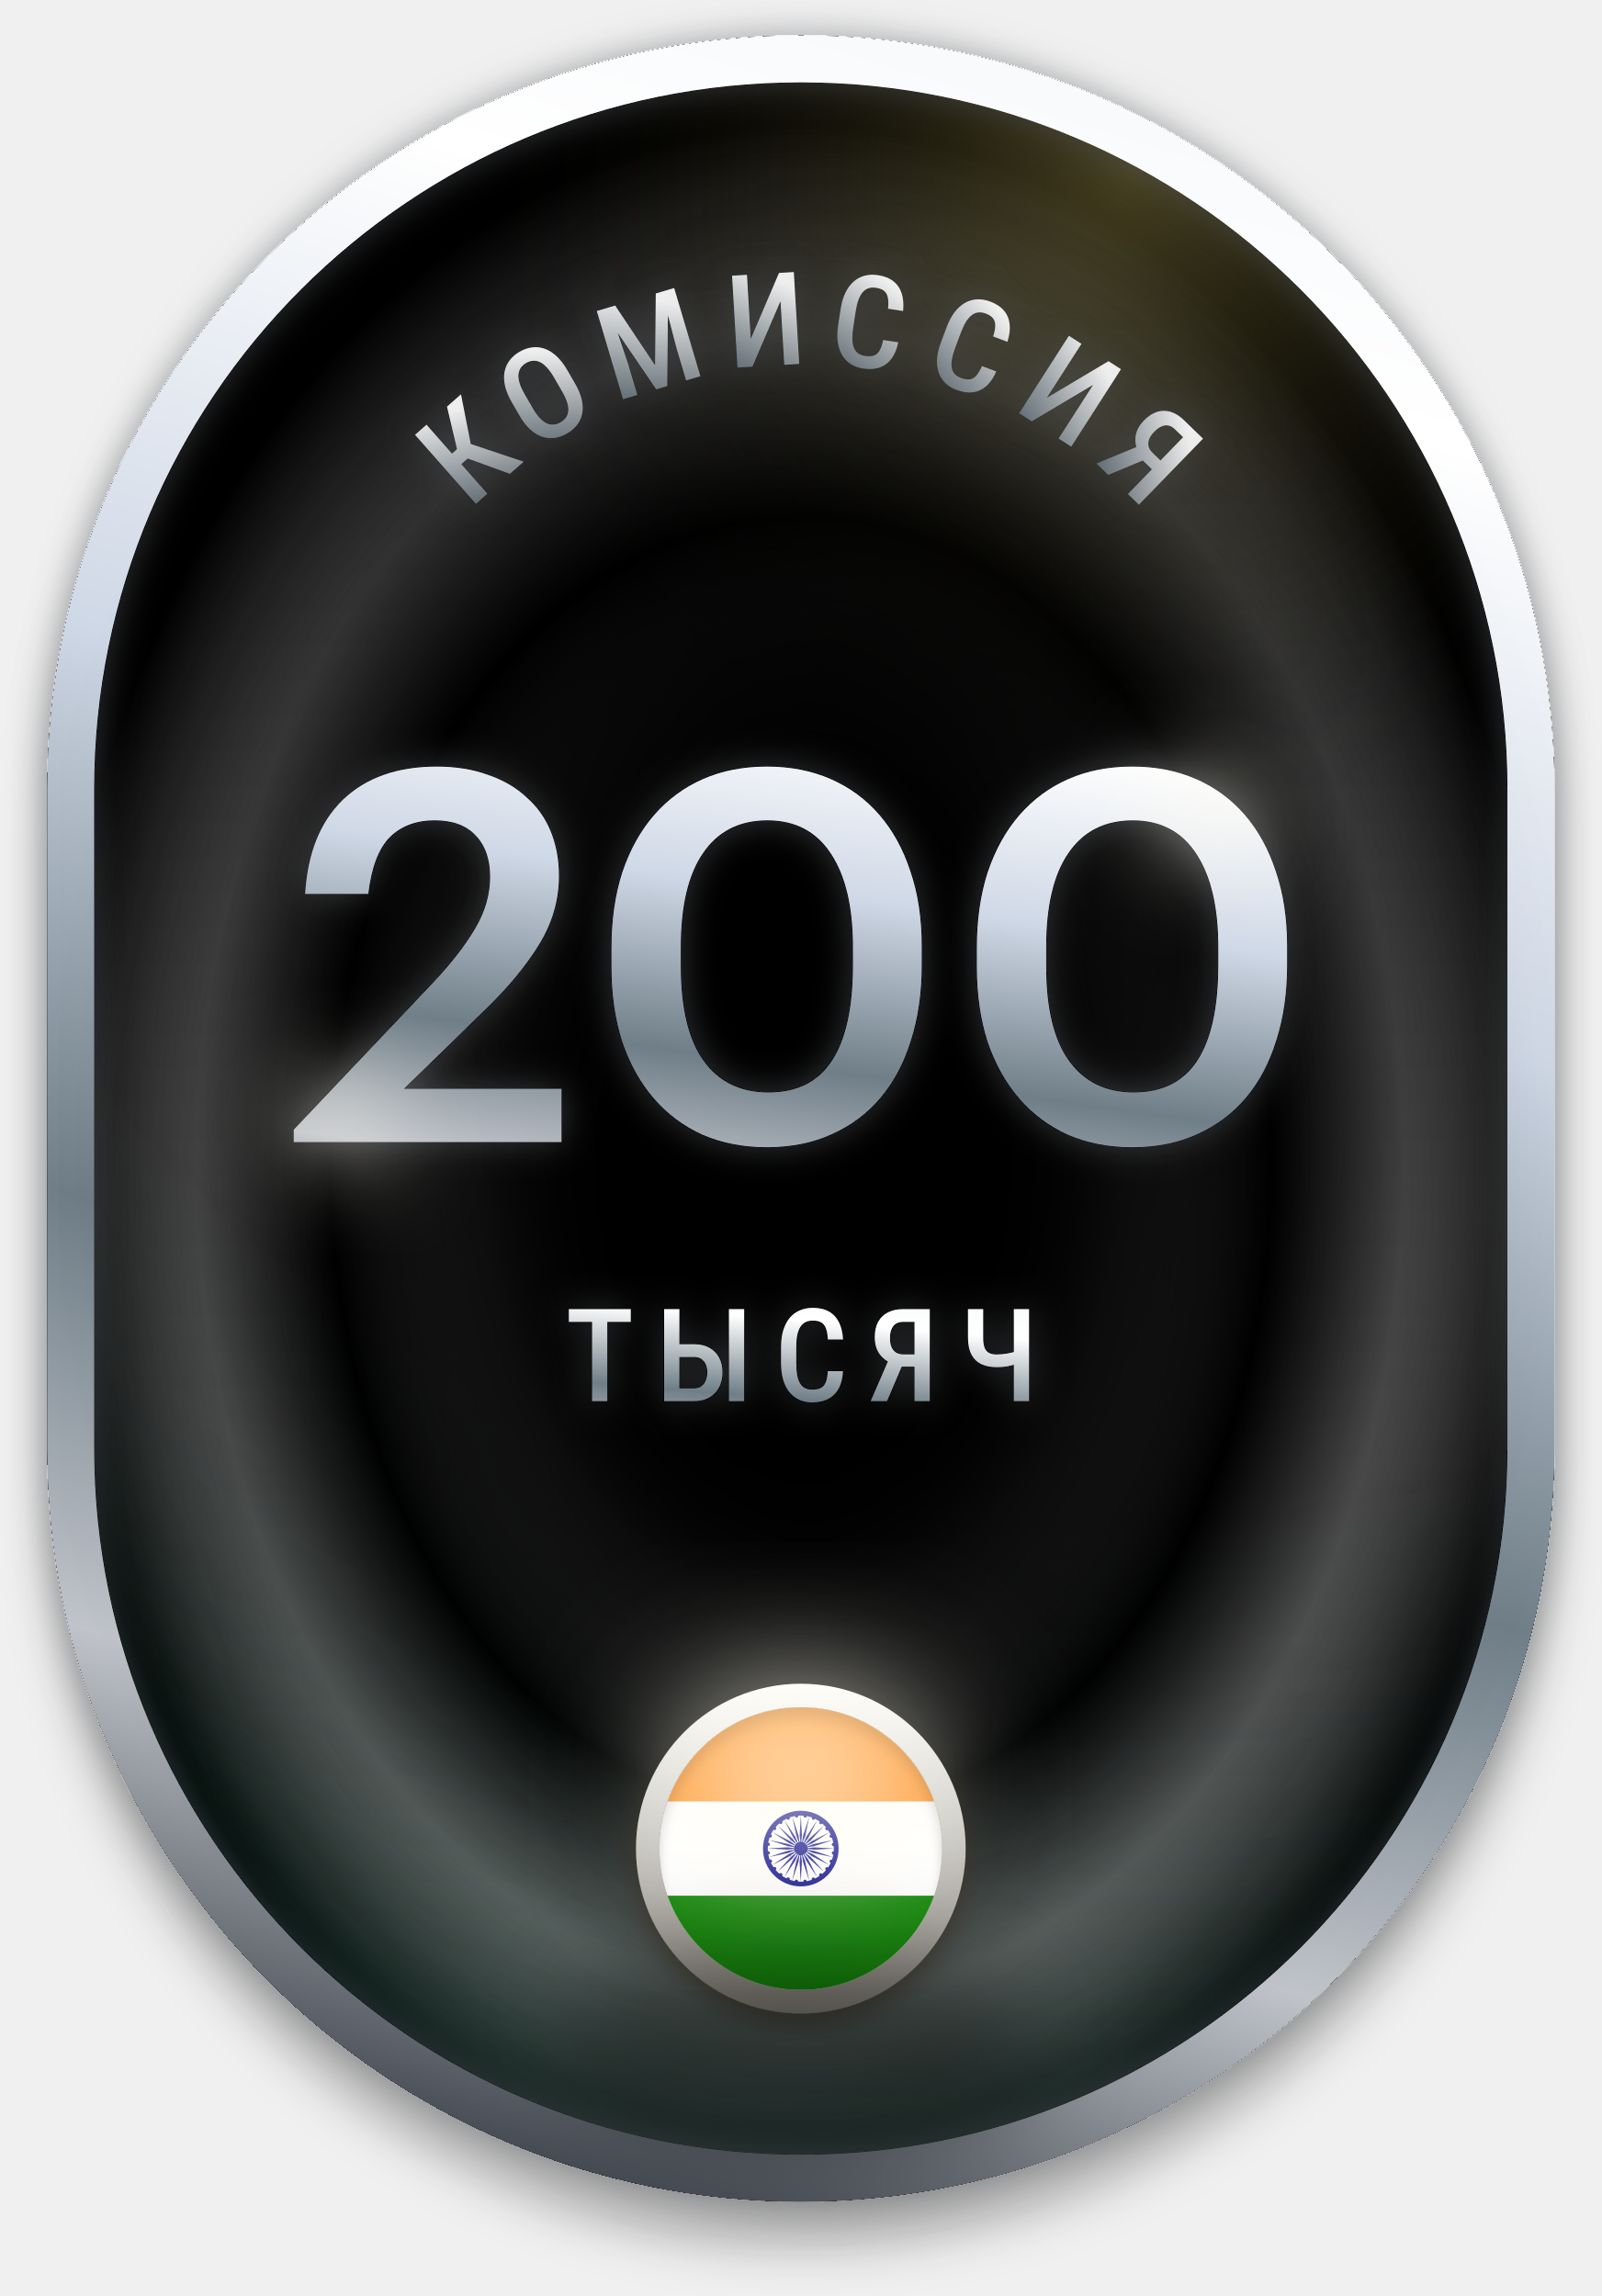
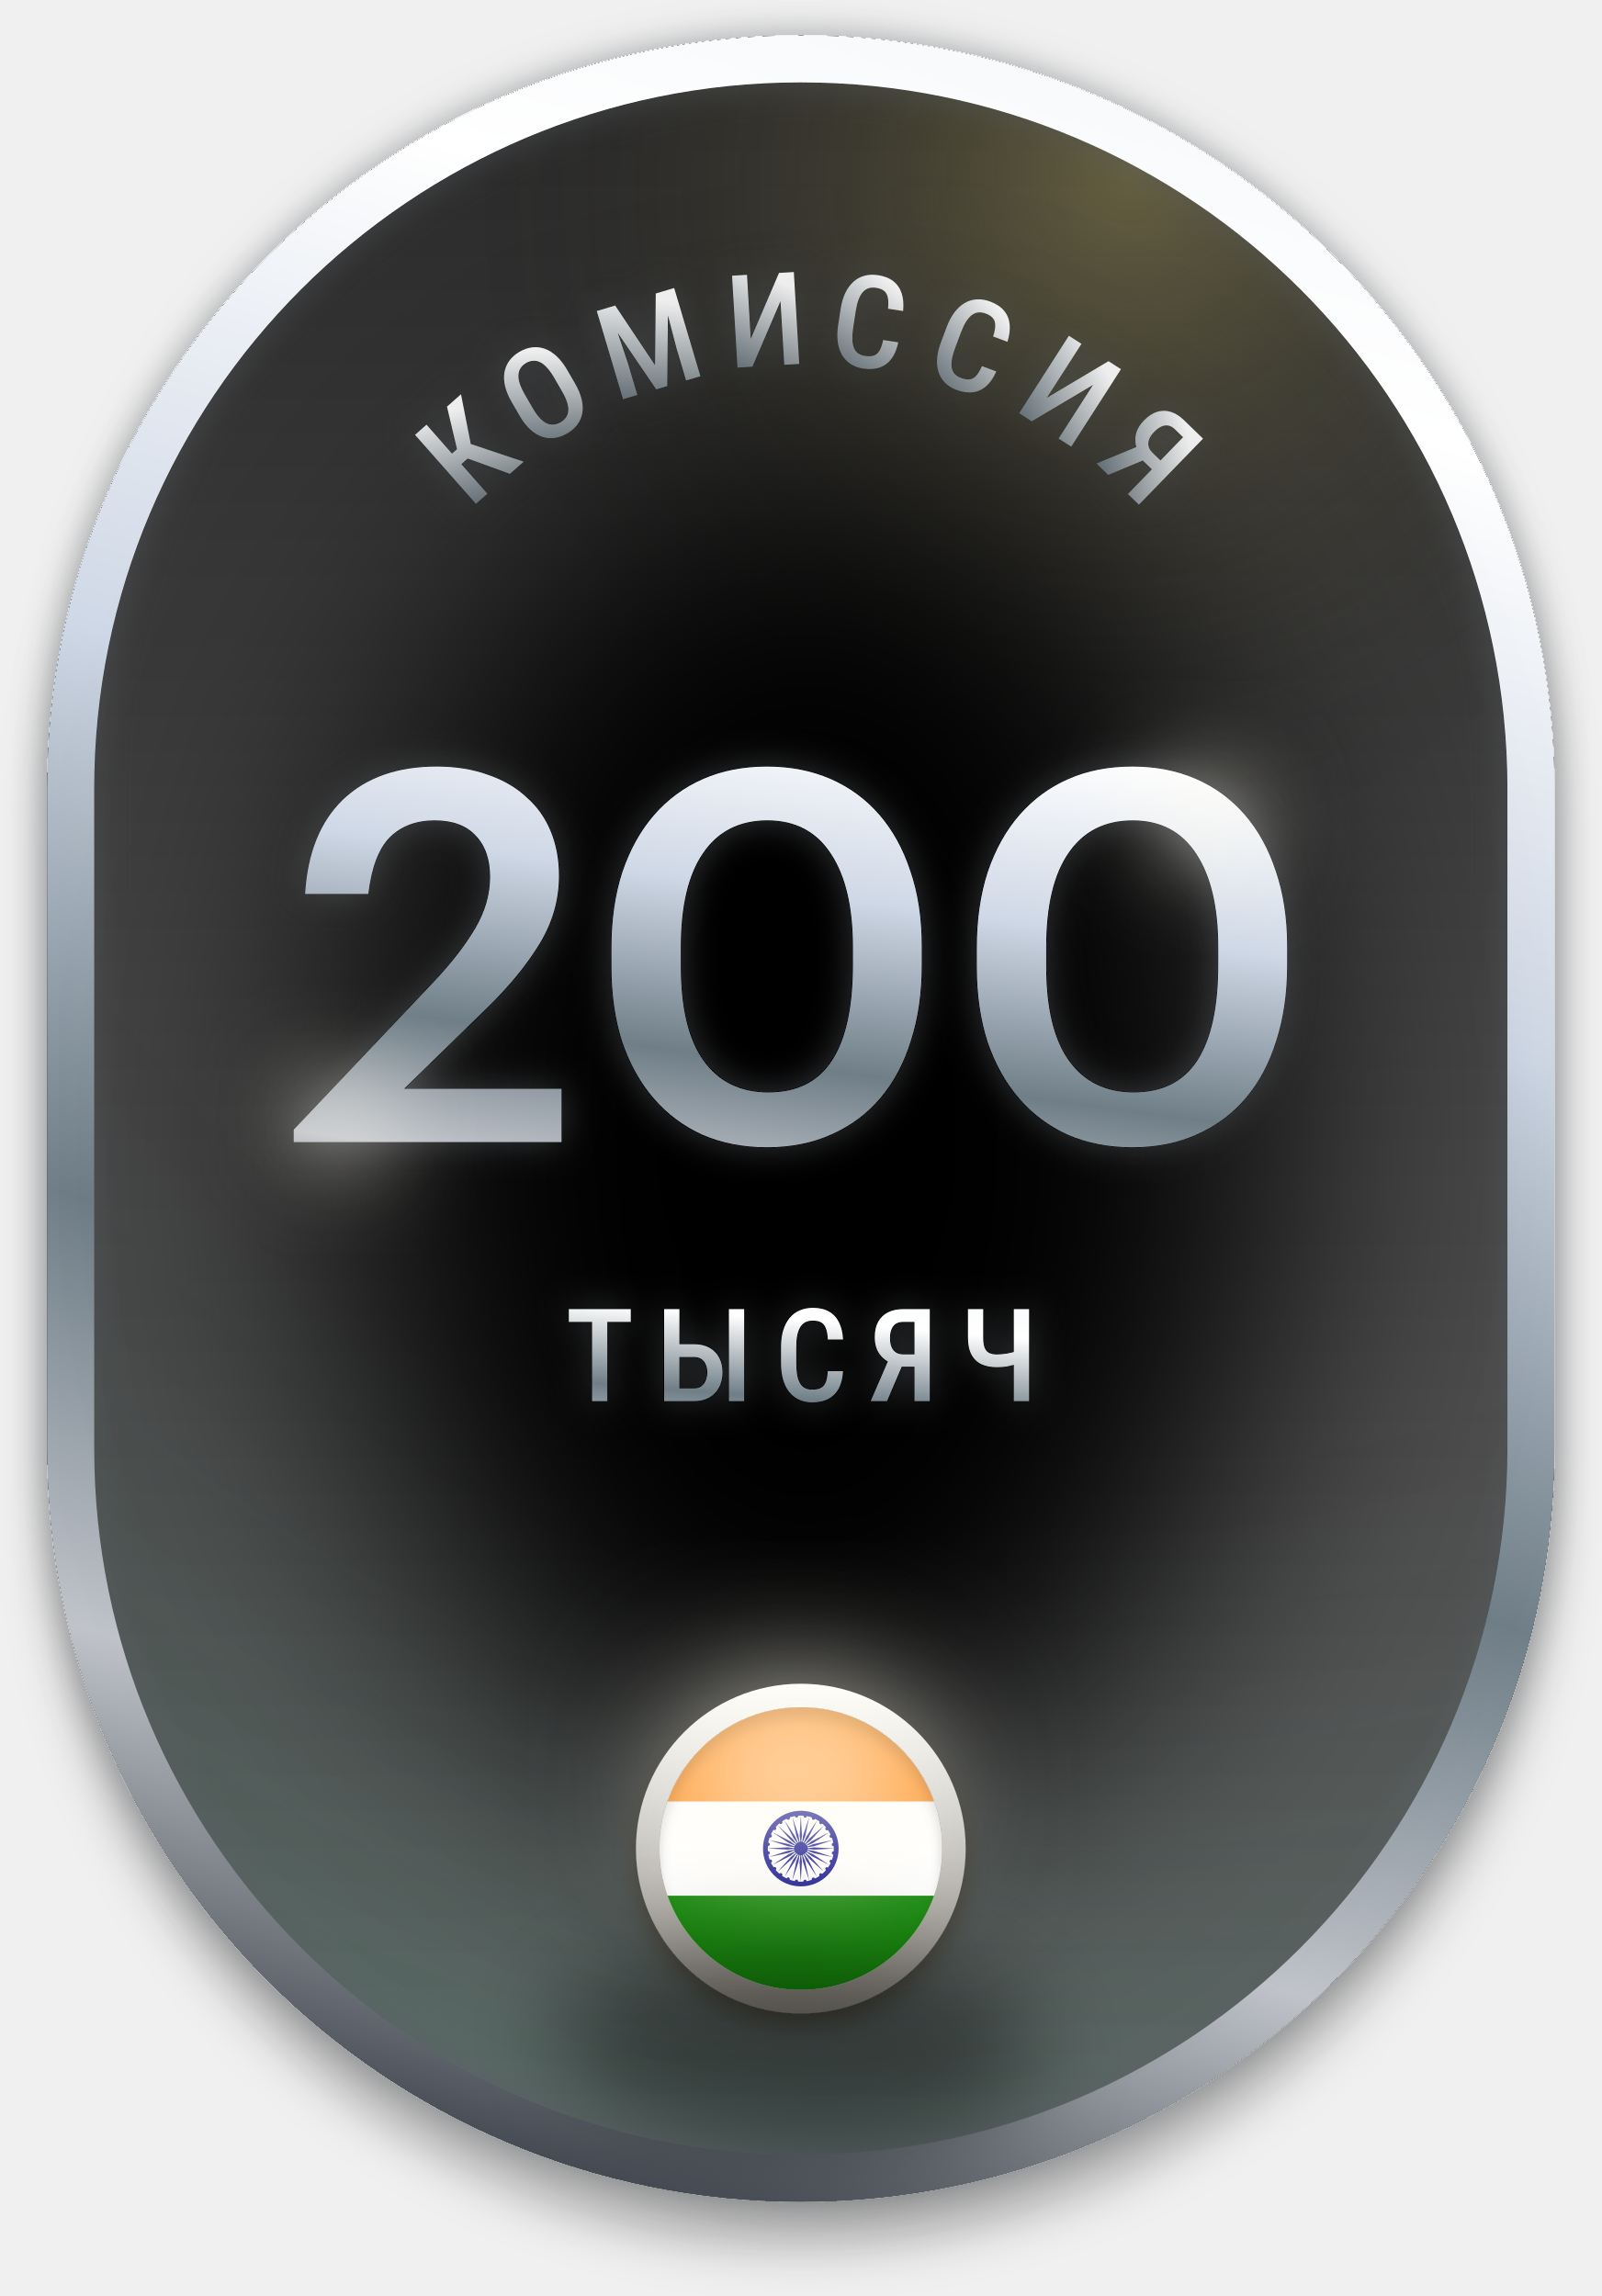
<svg xmlns="http://www.w3.org/2000/svg" width="136" height="195" viewBox="0 0 136 195" fill="none">
  <g filter="url(#filter0_d_6897_101985)">
-     <rect x="4" y="3" width="128" height="184" rx="64" fill="url(#paint0_angular_6897_101985)" style="mix-blend-mode:screen" shape-rendering="crispEdges" />
    <rect x="4" y="3" width="128" height="184" rx="64" fill="url(#paint1_linear_6897_101985)" shape-rendering="crispEdges" />
    <rect x="4" y="3" width="128" height="184" rx="64" fill="url(#paint2_radial_6897_101985)" shape-rendering="crispEdges" />
  </g>
  <g filter="url(#filter1_d_6897_101985)">
    <path fill-rule="evenodd" clip-rule="evenodd" d="M128 123V67C128 33.863 101.137 7 68 7C34.863 7 8 33.863 8 67V123C8 156.137 34.863 183 68 183C101.137 183 128 156.137 128 123ZM68 3C32.654 3 4 31.654 4 67V123C4 158.346 32.654 187 68 187C103.346 187 132 158.346 132 123V67C132 31.654 103.346 3 68 3Z" fill="url(#paint3_linear_6897_101985)" />
  </g>
  <g filter="url(#filter2_d_6897_101985)">
    <path d="M36.217 36.067L41.391 41.931L40.412 42.794L35.238 36.93L36.217 36.067ZM39.145 33.483L40.148 38.565L38.895 39.671L37.958 38.893L38.804 38.147L37.953 34.535L39.145 33.483ZM43.3 40.246L39.486 38.863L39.418 37.519L44.472 39.212L43.3 40.246Z" fill="url(#paint4_linear_6897_101985)" />
    <path d="M48.171 31.431L48.838 32.584C49.114 33.061 49.3 33.512 49.397 33.936C49.496 34.358 49.512 34.75 49.444 35.112C49.378 35.469 49.234 35.792 49.012 36.082C48.794 36.369 48.506 36.616 48.15 36.822C47.797 37.027 47.439 37.153 47.078 37.2C46.72 37.246 46.366 37.211 46.017 37.094C45.67 36.972 45.335 36.765 45.012 36.471C44.693 36.176 44.395 35.79 44.119 35.313L43.452 34.16C43.172 33.676 42.983 33.221 42.885 32.794C42.785 32.363 42.769 31.966 42.835 31.601C42.904 31.234 43.047 30.905 43.263 30.614C43.483 30.322 43.768 30.074 44.118 29.872C44.475 29.666 44.833 29.541 45.193 29.499C45.556 29.454 45.912 29.494 46.261 29.619C46.611 29.744 46.947 29.957 47.27 30.258C47.591 30.556 47.892 30.947 48.171 31.431ZM47.718 33.232L47.045 32.069C46.846 31.725 46.648 31.447 46.451 31.234C46.255 31.017 46.059 30.861 45.864 30.767C45.667 30.67 45.47 30.629 45.272 30.644C45.075 30.654 44.876 30.718 44.675 30.834C44.479 30.947 44.327 31.087 44.217 31.254C44.108 31.417 44.045 31.608 44.028 31.829C44.012 32.045 44.048 32.293 44.135 32.573C44.224 32.849 44.368 33.158 44.567 33.502L45.239 34.665C45.435 35.003 45.631 35.278 45.829 35.491C46.024 35.7 46.219 35.852 46.414 35.946C46.611 36.035 46.808 36.072 47.006 36.057C47.204 36.041 47.401 35.977 47.596 35.864C47.794 35.75 47.95 35.61 48.062 35.446C48.173 35.282 48.237 35.095 48.251 34.884C48.267 34.668 48.231 34.424 48.144 34.151C48.055 33.876 47.913 33.57 47.718 33.232Z" fill="url(#paint5_linear_6897_101985)" />
    <path d="M51.1 26.287L52.238 25.948L55.621 31.011L55.682 24.924L56.737 24.61L56.661 32.792L55.719 33.072L51.1 26.287ZM50.673 26.414L51.723 26.101L53.313 30.823L54.123 33.547L52.903 33.91L50.673 26.414ZM56.192 24.772L57.247 24.458L59.477 31.954L58.257 32.317L57.447 29.593L56.192 24.772Z" fill="url(#paint6_linear_6897_101985)" />
    <path d="M63.751 28.77L66.148 23.178L67.408 23.104L67.869 30.911L66.593 30.986L66.274 25.587L63.891 31.146L62.62 31.221L62.159 23.414L63.43 23.339L63.751 28.77Z" fill="url(#paint7_linear_6897_101985)" />
    <path d="M74.991 28.875L76.276 29.072C76.165 29.627 75.979 30.086 75.717 30.448C75.456 30.806 75.12 31.059 74.71 31.206C74.303 31.354 73.829 31.386 73.287 31.303C72.877 31.24 72.52 31.109 72.217 30.911C71.918 30.713 71.677 30.456 71.493 30.142C71.31 29.824 71.189 29.453 71.132 29.027C71.077 28.602 71.09 28.131 71.169 27.614L71.379 26.245C71.458 25.728 71.589 25.275 71.772 24.887C71.958 24.499 72.188 24.181 72.462 23.933C72.735 23.685 73.047 23.514 73.399 23.419C73.754 23.322 74.141 23.305 74.559 23.369C75.093 23.451 75.527 23.622 75.86 23.884C76.193 24.145 76.428 24.489 76.566 24.916C76.703 25.342 76.744 25.843 76.688 26.418L75.404 26.221C75.445 25.832 75.439 25.516 75.386 25.273C75.337 25.026 75.232 24.838 75.07 24.708C74.913 24.579 74.687 24.492 74.393 24.447C74.149 24.409 73.931 24.423 73.74 24.488C73.553 24.553 73.388 24.669 73.247 24.836C73.109 25 72.991 25.215 72.892 25.483C72.797 25.747 72.722 26.063 72.665 26.431L72.454 27.811C72.399 28.166 72.374 28.482 72.379 28.762C72.383 29.041 72.421 29.285 72.495 29.491C72.569 29.695 72.683 29.859 72.838 29.984C72.993 30.106 73.198 30.186 73.453 30.225C73.757 30.272 74.007 30.261 74.202 30.194C74.401 30.126 74.562 29.986 74.685 29.773C74.808 29.56 74.91 29.261 74.991 28.875Z" fill="url(#paint8_linear_6897_101985)" />
    <path d="M83.38 31.089L84.597 31.546C84.375 32.067 84.098 32.477 83.768 32.778C83.438 33.075 83.058 33.253 82.626 33.313C82.198 33.374 81.727 33.309 81.214 33.116C80.825 32.97 80.503 32.769 80.247 32.512C79.995 32.257 79.811 31.957 79.696 31.611C79.582 31.263 79.541 30.874 79.571 30.446C79.605 30.019 79.714 29.561 79.898 29.071L80.385 27.774C80.568 27.284 80.79 26.868 81.048 26.525C81.31 26.184 81.6 25.92 81.919 25.733C82.238 25.547 82.579 25.444 82.942 25.423C83.31 25.401 83.692 25.463 84.087 25.612C84.593 25.802 84.983 26.059 85.255 26.383C85.527 26.707 85.687 27.092 85.734 27.538C85.781 27.984 85.718 28.482 85.546 29.033L84.329 28.577C84.449 28.205 84.508 27.894 84.506 27.645C84.509 27.394 84.444 27.188 84.313 27.028C84.185 26.869 83.982 26.737 83.704 26.633C83.473 26.546 83.257 26.515 83.057 26.539C82.86 26.564 82.675 26.644 82.502 26.778C82.334 26.91 82.174 27.097 82.022 27.338C81.875 27.578 81.736 27.872 81.605 28.22L81.115 29.528C80.989 29.863 80.899 30.168 80.846 30.442C80.793 30.717 80.781 30.963 80.81 31.18C80.841 31.395 80.919 31.579 81.044 31.733C81.171 31.884 81.356 32.005 81.597 32.095C81.885 32.203 82.132 32.244 82.337 32.218C82.545 32.193 82.731 32.089 82.896 31.906C83.06 31.723 83.222 31.45 83.38 31.089Z" fill="url(#paint9_linear_6897_101985)" />
    <path d="M88.894 33.782L94.125 30.674L95.187 31.356L90.962 37.937L89.887 37.246L92.808 32.695L87.609 35.784L86.537 35.096L90.762 28.515L91.833 29.203L88.894 33.782Z" fill="url(#paint10_linear_6897_101985)" />
    <path d="M98.073 40.119L96.897 38.978L96.673 38.453C96.441 37.963 96.359 37.487 96.428 37.025C96.497 36.563 96.734 36.124 97.138 35.708C97.497 35.338 97.87 35.093 98.255 34.973C98.644 34.856 99.031 34.858 99.418 34.979C99.807 35.103 100.179 35.336 100.533 35.681L102.156 37.256L96.708 42.866L95.771 41.957L100.456 37.133L99.77 36.467C99.498 36.202 99.211 36.094 98.911 36.141C98.612 36.186 98.316 36.36 98.022 36.663C97.817 36.874 97.672 37.083 97.587 37.289C97.504 37.498 97.485 37.702 97.531 37.901C97.58 38.098 97.696 38.286 97.881 38.466L98.806 39.364L98.073 40.119ZM97.644 38.857L94.103 40.337L93.101 39.364L96.657 37.899L97.644 38.857Z" fill="url(#paint11_linear_6897_101985)" />
  </g>
  <g filter="url(#filter3_f_6897_101985)">
    <ellipse cx="68.5" cy="96.5" rx="39.5" ry="57.5" fill="black" />
  </g>
  <g filter="url(#filter4_d_6897_101985)">
    <path d="M24.939 95.944L36.819 83.404C38.315 81.82 39.488 80.309 40.339 78.872C41.19 77.435 41.615 75.968 41.615 74.472C41.615 72.976 41.204 71.803 40.383 70.952C39.591 70.101 38.432 69.676 36.907 69.676C35.323 69.676 34.047 70.16 33.079 71.128C32.14 72.096 31.539 73.695 31.275 75.924H25.907C26.112 72.463 27.183 69.793 29.119 67.916C31.084 66.039 33.739 65.1 37.083 65.1C38.696 65.1 40.148 65.335 41.439 65.804C42.73 66.244 43.815 66.875 44.695 67.696C45.604 68.488 46.294 69.456 46.763 70.6C47.232 71.744 47.467 73.005 47.467 74.384C47.467 76.437 46.91 78.373 45.795 80.192C44.68 82.011 43.184 83.829 41.307 85.648L34.311 92.468H47.687V97H24.939V95.944ZM65.25 92.776C67.684 92.776 69.488 91.867 70.662 90.048C71.835 88.229 72.422 85.531 72.422 81.952V80.412C72.422 77.039 71.806 74.413 70.574 72.536C69.342 70.629 67.538 69.676 65.162 69.676C62.786 69.676 60.967 70.6 59.706 72.448C58.444 74.267 57.814 76.936 57.814 80.456V82.04C57.814 85.619 58.459 88.303 59.75 90.092C61.04 91.881 62.874 92.776 65.25 92.776ZM65.118 97.44C63.123 97.44 61.304 97.088 59.662 96.384C58.048 95.651 56.67 94.624 55.526 93.304C54.382 91.984 53.487 90.385 52.842 88.508C52.226 86.601 51.918 84.46 51.918 82.084V80.5C51.918 78.124 52.226 75.983 52.842 74.076C53.487 72.169 54.382 70.556 55.526 69.236C56.699 67.887 58.092 66.86 59.706 66.156C61.319 65.452 63.123 65.1 65.118 65.1C67.112 65.1 68.916 65.452 70.53 66.156C72.143 66.86 73.522 67.872 74.666 69.192C75.81 70.512 76.69 72.111 77.306 73.988C77.951 75.865 78.274 77.992 78.274 80.368V81.952C78.274 84.328 77.966 86.469 77.35 88.376C76.763 90.283 75.898 91.911 74.754 93.26C73.639 94.58 72.26 95.607 70.618 96.34C69.004 97.073 67.171 97.44 65.118 97.44ZM96.273 92.776C98.708 92.776 100.512 91.867 101.685 90.048C102.858 88.229 103.445 85.531 103.445 81.952V80.412C103.445 77.039 102.829 74.413 101.597 72.536C100.365 70.629 98.561 69.676 96.185 69.676C93.809 69.676 91.99 70.6 90.729 72.448C89.468 74.267 88.837 76.936 88.837 80.456V82.04C88.837 85.619 89.482 88.303 90.773 90.092C92.064 91.881 93.897 92.776 96.273 92.776ZM96.141 97.44C94.146 97.44 92.328 97.088 90.685 96.384C89.072 95.651 87.693 94.624 86.549 93.304C85.405 91.984 84.51 90.385 83.865 88.508C83.249 86.601 82.941 84.46 82.941 82.084V80.5C82.941 78.124 83.249 75.983 83.865 74.076C84.51 72.169 85.405 70.556 86.549 69.236C87.722 67.887 89.116 66.86 90.729 66.156C92.342 65.452 94.146 65.1 96.141 65.1C98.136 65.1 99.94 65.452 101.553 66.156C103.166 66.86 104.545 67.872 105.689 69.192C106.833 70.512 107.713 72.111 108.329 73.988C108.974 75.865 109.297 77.992 109.297 80.368V81.952C109.297 84.328 108.989 86.469 108.373 88.376C107.786 90.283 106.921 91.911 105.777 93.26C104.662 94.58 103.284 95.607 101.641 96.34C100.028 97.073 98.194 97.44 96.141 97.44Z" fill="url(#paint12_linear_6897_101985)" />
  </g>
  <g filter="url(#filter5_d_6897_101985)">
    <path d="M51.572 111.18V119H50.272V111.18H51.572ZM53.564 111.18V112.275H48.3V111.18H53.564ZM57.322 114.161H58.939C59.444 114.161 59.877 114.261 60.239 114.461C60.6 114.662 60.876 114.941 61.066 115.299C61.259 115.657 61.356 116.078 61.356 116.562C61.356 116.92 61.3 117.247 61.189 117.544C61.082 117.842 60.923 118.099 60.711 118.318C60.504 118.536 60.251 118.705 59.954 118.823C59.657 118.941 59.319 119 58.939 119H56.393V111.18H57.693V117.91H58.939C59.197 117.91 59.406 117.847 59.567 117.722C59.732 117.593 59.854 117.426 59.933 117.222C60.015 117.014 60.056 116.791 60.056 116.551C60.056 116.311 60.015 116.094 59.933 115.901C59.854 115.704 59.732 115.548 59.567 115.434C59.406 115.315 59.197 115.256 58.939 115.256H57.322V114.161ZM63.193 111.18V119H61.893V111.18H63.193ZM70.286 116.449H71.586C71.561 117.014 71.447 117.496 71.242 117.894C71.038 118.287 70.745 118.588 70.362 118.796C69.982 119.004 69.518 119.107 68.97 119.107C68.555 119.107 68.183 119.032 67.853 118.882C67.527 118.731 67.25 118.515 67.021 118.232C66.792 117.945 66.616 117.596 66.494 117.185C66.376 116.773 66.317 116.306 66.317 115.783V114.397C66.317 113.874 66.378 113.407 66.5 112.995C66.625 112.583 66.804 112.234 67.037 111.948C67.27 111.661 67.552 111.445 67.885 111.298C68.222 111.147 68.602 111.072 69.024 111.072C69.565 111.072 70.02 111.176 70.388 111.384C70.757 111.591 71.042 111.896 71.242 112.297C71.443 112.698 71.559 113.187 71.591 113.763H70.292C70.274 113.373 70.22 113.061 70.131 112.829C70.045 112.592 69.912 112.422 69.733 112.318C69.558 112.215 69.321 112.163 69.024 112.163C68.777 112.163 68.564 112.209 68.385 112.302C68.21 112.395 68.064 112.535 67.95 112.721C67.839 112.904 67.755 113.135 67.698 113.414C67.644 113.69 67.617 114.014 67.617 114.386V115.783C67.617 116.141 67.64 116.458 67.687 116.733C67.733 117.009 67.808 117.244 67.912 117.437C68.016 117.627 68.154 117.772 68.326 117.872C68.498 117.969 68.713 118.017 68.97 118.017C69.278 118.017 69.524 117.969 69.706 117.872C69.892 117.775 70.03 117.612 70.12 117.383C70.209 117.154 70.265 116.843 70.286 116.449ZM78.019 116.078H76.381L75.855 115.858C75.346 115.668 74.956 115.383 74.684 115.004C74.411 114.624 74.275 114.145 74.275 113.564C74.275 113.049 74.372 112.614 74.565 112.259C74.762 111.905 75.042 111.636 75.403 111.454C75.769 111.271 76.198 111.18 76.692 111.18H78.954V119H77.648V112.275H76.692C76.313 112.275 76.032 112.397 75.849 112.641C75.666 112.881 75.575 113.212 75.575 113.634C75.575 113.928 75.616 114.179 75.699 114.386C75.785 114.594 75.913 114.753 76.085 114.864C76.257 114.972 76.472 115.025 76.73 115.025H78.019V116.078ZM76.832 115.471L75.323 119H73.926L75.457 115.471H76.832ZM82.191 111.18H83.49V113.602C83.49 113.971 83.532 114.259 83.614 114.467C83.7 114.674 83.829 114.821 84.001 114.907C84.173 114.99 84.387 115.031 84.645 115.031C84.778 115.031 84.919 115.024 85.07 115.009C85.224 114.995 85.377 114.975 85.531 114.95C85.689 114.922 85.838 114.889 85.977 114.854C86.121 114.814 86.249 114.773 86.364 114.73V115.82C86.253 115.863 86.129 115.904 85.993 115.944C85.857 115.983 85.714 116.017 85.564 116.046C85.417 116.071 85.265 116.091 85.107 116.105C84.953 116.116 84.799 116.121 84.645 116.121C84.144 116.121 83.709 116.037 83.34 115.869C82.975 115.697 82.692 115.425 82.491 115.052C82.291 114.68 82.191 114.196 82.191 113.602V111.18ZM86.085 111.18H87.385V119H86.085V111.18Z" fill="url(#paint13_linear_6897_101985)" />
  </g>
  <g filter="url(#filter6_d_6897_101985)">
    <circle cx="68" cy="157" r="14" fill="url(#paint14_linear_6897_101985)" />
  </g>
  <g clip-path="url(#clip0_6897_101985)" filter="url(#filter7_i_6897_101985)">
    <path d="M80 157C80 158.402 79.756 159.747 79.316 161.003C77.661 165.658 73.217 169 68 169C62.783 169 58.339 165.658 56.684 161.003C56.244 159.747 56 158.402 56 157C56 155.599 56.244 154.253 56.684 152.997C58.339 148.342 62.783 145 68 145C73.217 145 77.661 148.342 79.316 152.997C79.756 154.253 80 155.599 80 157Z" fill="white" />
    <path d="M79.316 152.997H56.684C58.339 148.342 62.783 145 68 145C73.217 145 77.661 148.342 79.316 152.997Z" fill="#FF9933" />
    <path d="M79.316 161.003C77.661 165.658 73.217 169 68 169C62.783 169 58.339 165.658 56.684 161.003H79.316Z" fill="#128807" />
    <path d="M68.427 157.361L68.436 157.357L68.441 157.352L68.45 157.342C68.455 157.338 68.455 157.333 68.455 157.333L68.464 157.324L68.469 157.319C68.469 157.319 68.473 157.314 68.478 157.31L68.483 157.305L68.919 157.638L70.433 158.402L69.017 157.469L68.516 157.258L68.52 157.253L68.525 157.244C68.525 157.244 68.53 157.239 68.53 157.235L68.534 157.225C68.534 157.225 68.539 157.221 68.539 157.216L68.544 157.207L68.548 157.197L68.553 157.188L68.558 157.178C68.558 157.174 68.558 157.174 68.558 157.174L69.064 157.38L70.723 157.727L69.116 157.192L68.577 157.117L68.581 157.113V157.103C68.581 157.099 68.586 157.099 68.586 157.099V157.089L68.591 157.08C68.591 157.075 68.591 157.075 68.591 157.075L68.595 157.066V157.047C68.595 157.042 68.595 157.038 68.595 157.038V157.028L69.139 157.094L70.831 156.996L69.139 156.897L68.595 156.963V156.958C68.595 156.953 68.595 156.949 68.595 156.949V156.939L68.591 156.93C68.591 156.925 68.591 156.925 68.591 156.925L68.586 156.911V156.907C68.586 156.902 68.581 156.897 68.581 156.897V156.888L68.577 156.878L69.116 156.803L70.723 156.274L69.064 156.621L68.558 156.827V156.822L68.553 156.813L68.548 156.803C68.548 156.799 68.548 156.799 68.548 156.799L68.544 156.789C68.539 156.785 68.539 156.78 68.539 156.78C68.534 156.775 68.534 156.771 68.534 156.771L68.53 156.761L68.525 156.752L68.52 156.747L69.022 156.536L70.438 155.608L68.923 156.372L68.487 156.7C68.487 156.696 68.483 156.696 68.483 156.696L68.473 156.686L68.469 156.677L68.464 156.672C68.459 156.667 68.459 156.667 68.459 156.667L68.45 156.658L68.445 156.653C68.445 156.653 68.441 156.649 68.436 156.644L68.431 156.635L68.427 156.63L68.858 156.297L69.987 155.032L68.713 156.157L68.375 156.588L68.37 156.583L68.361 156.578L68.356 156.574C68.352 156.569 68.352 156.569 68.352 156.569L68.342 156.56L68.333 156.55L68.328 156.546L68.319 156.541L68.309 156.536L68.305 156.532L68.633 156.096L69.397 154.582L68.464 155.997L68.253 156.499L68.248 156.494C68.244 156.494 68.244 156.489 68.244 156.489L68.234 156.485L68.225 156.48L68.216 156.475L68.206 156.471L68.197 156.466L68.188 156.461L68.178 156.457L68.169 156.452L68.375 155.946L68.722 154.286L68.192 155.894L68.117 156.433H68.112C68.108 156.428 68.103 156.428 68.103 156.428L68.094 156.424C68.094 156.424 68.089 156.424 68.084 156.424L68.075 156.419H68.066H68.061L68.052 156.414H68.042C68.042 156.414 68.037 156.414 68.033 156.414L68.098 155.875L68 154.183L67.902 155.875L67.967 156.414H67.963H67.953L67.944 156.419H67.934H67.925L67.916 156.424H67.906L67.897 156.428C67.897 156.428 67.892 156.428 67.888 156.433H67.883L67.808 155.894L67.278 154.286L67.625 155.946L67.831 156.452L67.822 156.457L67.812 156.461L67.803 156.466L67.794 156.471C67.794 156.471 67.789 156.475 67.784 156.475L67.775 156.48L67.766 156.485L67.761 156.489C67.756 156.494 67.752 156.494 67.752 156.494L67.742 156.499L67.531 155.997L66.603 154.582L67.367 156.096L67.695 156.532C67.691 156.536 67.691 156.536 67.691 156.536L67.681 156.546C67.677 156.546 67.677 156.55 67.677 156.55L67.667 156.555L67.658 156.564L67.648 156.569L67.644 156.574L67.639 156.578L67.63 156.583L67.625 156.588L67.287 156.157L66.027 155.027L67.156 156.292L67.588 156.625L67.583 156.63L67.578 156.639C67.573 156.644 67.573 156.644 67.573 156.644L67.569 156.653L67.559 156.663C67.559 156.663 67.555 156.667 67.555 156.672L67.55 156.677L67.545 156.686L67.536 156.696L67.531 156.7L67.095 156.372L65.581 155.608L66.997 156.536L67.498 156.747C67.498 156.752 67.494 156.752 67.494 156.752L67.489 156.761L67.484 156.771L67.48 156.775L67.475 156.785L67.47 156.794L67.466 156.799L67.461 156.808L67.456 156.817V156.822L66.95 156.616L65.291 156.269L66.903 156.799L67.442 156.874L67.438 156.883V156.892L67.433 156.902V156.907L67.428 156.916V156.925L67.423 156.935V156.944C67.423 156.944 67.423 156.949 67.423 156.953V156.958L66.88 156.892L65.188 156.991L66.88 157.089L67.423 157.024V157.033C67.423 157.033 67.423 157.038 67.423 157.042V157.052L67.428 157.057V157.066L67.433 157.075V157.085C67.433 157.085 67.438 157.089 67.438 157.094V157.103L67.442 157.108L66.903 157.183L65.291 157.717L66.95 157.371L67.456 157.164C67.456 157.164 67.456 157.169 67.456 157.174L67.461 157.183L67.466 157.192L67.47 157.202C67.47 157.207 67.475 157.207 67.475 157.207L67.48 157.221L67.484 157.23C67.484 157.235 67.489 157.235 67.489 157.235L67.494 157.244L67.498 157.249L66.997 157.46L65.581 158.392L67.095 157.628L67.531 157.296L67.536 157.3C67.541 157.305 67.541 157.31 67.541 157.31L67.545 157.319C67.55 157.324 67.55 157.324 67.55 157.324C67.55 157.324 67.555 157.328 67.559 157.333L67.569 157.342L67.573 157.347C67.573 157.347 67.578 157.352 67.583 157.352C67.583 157.352 67.588 157.357 67.588 157.361L67.592 157.366L67.161 157.703L66.031 158.964L67.292 157.839L67.63 157.408C67.634 157.408 67.634 157.413 67.634 157.413C67.639 157.417 67.644 157.417 67.644 157.417L67.653 157.427L67.658 157.432L67.667 157.441L67.677 157.446L67.681 157.45C67.681 157.45 67.686 157.455 67.691 157.455L67.7 157.46L67.705 157.464L67.377 157.9L66.612 159.414L67.541 157.999L67.752 157.497L67.756 157.502C67.761 157.507 67.766 157.507 67.766 157.507L67.77 157.511L67.78 157.516L67.789 157.521C67.794 157.525 67.794 157.525 67.794 157.525L67.803 157.53L67.812 157.535C67.812 157.535 67.817 157.539 67.822 157.539L67.831 157.544L67.625 158.05L67.278 159.71L67.808 158.102L67.883 157.563L67.888 157.567H67.897L67.906 157.572H67.916L67.925 157.577H67.934C67.939 157.582 67.939 157.582 67.939 157.582H67.948H67.958H67.963L67.897 158.125L67.995 159.817L68.094 158.125L68.028 157.582C68.033 157.582 68.033 157.582 68.033 157.582H68.042H68.052C68.052 157.582 68.056 157.582 68.056 157.577H68.066L68.075 157.572C68.08 157.572 68.08 157.572 68.08 157.572L68.089 157.567H68.098L68.103 157.563L68.178 158.102L68.708 159.71L68.361 158.05L68.155 157.544L68.164 157.539C68.169 157.535 68.169 157.535 68.169 157.535L68.178 157.53L68.188 157.525L68.197 157.521L68.206 157.516L68.216 157.511L68.22 157.507L68.23 157.502L68.234 157.497L68.445 157.999L69.378 159.414L68.614 157.9L68.286 157.464L68.291 157.46L68.3 157.455L68.309 157.45C68.314 157.446 68.314 157.446 68.314 157.446L68.323 157.436L68.333 157.427L68.338 157.422L68.342 157.417C68.342 157.417 68.347 157.413 68.352 157.408L68.356 157.403L68.694 157.835L69.955 158.96L68.844 157.713L68.412 157.375L68.417 157.371C68.422 157.366 68.427 157.366 68.427 157.361Z" fill="#000088" />
    <path d="M68 153.789C66.223 153.789 64.789 155.228 64.789 157C64.789 158.772 66.228 160.211 68 160.211C69.772 160.211 71.211 158.772 71.211 157C71.211 155.228 69.777 153.789 68 153.789ZM70.742 157.516L70.761 157.521C70.733 157.671 70.695 157.816 70.644 157.956C70.578 157.928 70.498 157.952 70.466 158.013C70.423 158.083 70.447 158.167 70.517 158.21C70.517 158.21 70.531 158.214 70.536 158.219C70.47 158.355 70.395 158.486 70.311 158.608C70.255 158.561 70.17 158.566 70.119 158.617C70.067 158.669 70.067 158.763 70.119 158.819C70.119 158.819 70.128 158.828 70.133 158.833C70.034 158.95 69.927 159.053 69.814 159.152C69.772 159.096 69.692 159.077 69.627 159.114C69.561 159.156 69.533 159.241 69.575 159.306C69.58 159.316 69.584 159.316 69.584 159.316C69.463 159.41 69.336 159.485 69.195 159.546C69.172 159.48 69.097 159.442 69.027 159.461C68.952 159.485 68.905 159.56 68.928 159.635L68.933 159.653C68.792 159.7 68.647 159.742 68.497 159.771C68.487 159.696 68.431 159.644 68.356 159.644C68.277 159.644 68.216 159.705 68.216 159.785L68.22 159.803C68.145 159.808 68.075 159.813 68 159.813C67.92 159.813 67.845 159.808 67.77 159.803C67.78 159.728 67.737 159.663 67.667 159.644C67.588 159.621 67.513 159.667 67.494 159.742L67.489 159.761C67.339 159.733 67.194 159.696 67.053 159.644C67.081 159.578 67.058 159.503 66.997 159.466C66.927 159.424 66.842 159.452 66.805 159.517C66.8 159.522 66.795 159.531 66.795 159.531C66.659 159.471 66.528 159.396 66.406 159.311C66.448 159.255 66.448 159.175 66.397 159.119C66.341 159.067 66.252 159.067 66.191 159.119C66.191 159.119 66.181 159.128 66.181 159.133C66.069 159.035 65.961 158.927 65.862 158.814C65.919 158.772 65.938 158.692 65.9 158.631C65.858 158.561 65.773 158.538 65.708 158.58C65.698 158.585 65.698 158.589 65.698 158.589C65.605 158.472 65.534 158.341 65.469 158.2C65.534 158.177 65.572 158.102 65.553 158.031C65.534 157.956 65.455 157.91 65.38 157.933C65.37 157.933 65.366 157.938 65.356 157.938C65.309 157.797 65.267 157.652 65.239 157.506C65.314 157.497 65.37 157.441 65.37 157.366C65.37 157.286 65.305 157.225 65.225 157.225C65.225 157.225 65.216 157.225 65.206 157.23C65.202 157.155 65.197 157.085 65.197 157.01C65.197 156.93 65.202 156.855 65.206 156.78C65.277 156.789 65.347 156.747 65.366 156.677C65.384 156.597 65.338 156.522 65.263 156.503L65.234 156.485C65.263 156.335 65.3 156.189 65.352 156.053C65.417 156.081 65.497 156.058 65.53 155.992C65.572 155.927 65.544 155.838 65.478 155.8L65.459 155.791C65.525 155.655 65.6 155.528 65.684 155.402C65.741 155.444 65.825 155.444 65.877 155.392C65.928 155.336 65.928 155.247 65.877 155.191C65.872 155.186 65.867 155.181 65.867 155.181C65.961 155.06 66.069 154.956 66.181 154.858C66.223 154.914 66.303 154.933 66.369 154.896C66.434 154.858 66.463 154.769 66.42 154.703L66.411 154.689C66.533 154.605 66.664 154.53 66.8 154.464C66.823 154.53 66.898 154.567 66.969 154.549C67.044 154.525 67.091 154.45 67.067 154.375C67.067 154.375 67.062 154.361 67.062 154.352C67.203 154.305 67.348 154.263 67.498 154.239C67.508 154.31 67.564 154.366 67.639 154.366C67.719 154.366 67.78 154.3 67.78 154.225C67.78 154.216 67.78 154.211 67.78 154.211C67.85 154.197 67.92 154.197 67.995 154.197C68.075 154.197 68.15 154.202 68.23 154.206C68.22 154.277 68.263 154.342 68.333 154.366C68.412 154.385 68.487 154.338 68.506 154.263C68.506 154.263 68.511 154.249 68.511 154.244C68.661 154.272 68.806 154.31 68.947 154.361C68.919 154.427 68.942 154.506 69.003 154.544C69.073 154.581 69.158 154.558 69.195 154.492L69.205 154.474C69.341 154.539 69.472 154.614 69.594 154.703C69.547 154.755 69.552 154.839 69.603 154.891C69.659 154.947 69.753 154.947 69.805 154.891L69.819 154.877C69.931 154.975 70.039 155.083 70.138 155.196C70.081 155.238 70.062 155.317 70.1 155.383C70.142 155.449 70.227 155.477 70.292 155.435L70.306 155.425C70.391 155.547 70.466 155.678 70.531 155.814C70.466 155.842 70.428 155.913 70.447 155.983C70.47 156.058 70.545 156.105 70.62 156.086L70.639 156.077C70.686 156.217 70.728 156.363 70.756 156.513C70.681 156.522 70.63 156.578 70.63 156.653C70.63 156.733 70.691 156.794 70.77 156.794H70.789C70.794 156.864 70.798 156.935 70.798 157.01C70.798 157.089 70.794 157.164 70.789 157.244C70.714 157.235 70.648 157.277 70.63 157.347C70.62 157.413 70.667 157.492 70.742 157.516Z" fill="#000088" />
  </g>
  <g filter="url(#filter8_f_6897_101985)">
    <path d="M99.593 71.484C97.72 69.716 98.085 67.56 99.169 66.639C100.253 65.717 102.945 65.543 104.812 67.126C106.678 68.709 107.161 70.722 105.953 72.129C104.745 73.535 101.465 73.253 99.593 71.484Z" fill="#FFFCEE" fill-opacity="0.7" />
  </g>
  <g filter="url(#filter9_f_6897_101985)">
    <path d="M26.432 97.021C24.676 95.362 25.018 93.34 26.035 92.475C27.052 91.611 29.577 91.447 31.328 92.932C33.08 94.417 33.532 96.306 32.399 97.625C31.266 98.945 28.189 98.68 26.432 97.021Z" fill="#FFFCEE" fill-opacity="0.7" />
  </g>
  <g filter="url(#filter10_f_6897_101985)">
    <path d="M67.652 182.988C57.149 182.235 48.261 177.948 47.204 173.028C46.147 168.107 58.4 164.953 68.365 165.292C78.329 165.63 87.55 168.498 87.954 173.841C88.358 179.184 78.155 183.74 67.652 182.988Z" fill="black" fill-opacity="0.4" />
  </g>
  <g opacity="0.8" filter="url(#filter11_f_6897_101985)">
    <path d="M67.5 157C67.5 157 57 157.26 57 153.394C57 149.528 59.5 143 67.5 143C75.5 143 79 149.528 79 153.394C79 157.26 67.5 157 67.5 157Z" fill="#FFFCEE" />
  </g>
  <defs>
    <filter id="filter0_d_6897_101985" x="0" y="3" width="136" height="192" filterUnits="userSpaceOnUse" color-interpolation-filters="sRGB">
      <feFlood flood-opacity="0" result="BackgroundImageFix" />
      <feColorMatrix in="SourceAlpha" type="matrix" values="0 0 0 0 0 0 0 0 0 0 0 0 0 0 0 0 0 0 127 0" result="hardAlpha" />
      <feOffset dy="4" />
      <feGaussianBlur stdDeviation="2" />
      <feComposite in2="hardAlpha" operator="out" />
      <feColorMatrix type="matrix" values="0 0 0 0 0 0 0 0 0 0 0 0 0 0 0 0 0 0 0.25 0" />
      <feBlend mode="normal" in2="BackgroundImageFix" result="effect1_dropShadow_6897_101985" />
      <feBlend mode="normal" in="SourceGraphic" in2="effect1_dropShadow_6897_101985" result="shape" />
    </filter>
    <filter id="filter1_d_6897_101985" x="1" y="0" width="134" height="190" filterUnits="userSpaceOnUse" color-interpolation-filters="sRGB">
      <feFlood flood-opacity="0" result="BackgroundImageFix" />
      <feColorMatrix in="SourceAlpha" type="matrix" values="0 0 0 0 0 0 0 0 0 0 0 0 0 0 0 0 0 0 127 0" result="hardAlpha" />
      <feOffset />
      <feGaussianBlur stdDeviation="1.5" />
      <feComposite in2="hardAlpha" operator="out" />
      <feColorMatrix type="matrix" values="0 0 0 0 0.355 0 0 0 0 0.368 0 0 0 0 0.388 0 0 0 0.55 0" />
      <feBlend mode="normal" in2="BackgroundImageFix" result="effect1_dropShadow_6897_101985" />
      <feBlend mode="normal" in="SourceGraphic" in2="effect1_dropShadow_6897_101985" result="shape" />
    </filter>
    <filter id="filter2_d_6897_101985" x="32.238" y="20.104" width="72.917" height="25.762" filterUnits="userSpaceOnUse" color-interpolation-filters="sRGB">
      <feFlood flood-opacity="0" result="BackgroundImageFix" />
      <feColorMatrix in="SourceAlpha" type="matrix" values="0 0 0 0 0 0 0 0 0 0 0 0 0 0 0 0 0 0 127 0" result="hardAlpha" />
      <feOffset />
      <feGaussianBlur stdDeviation="1.5" />
      <feComposite in2="hardAlpha" operator="out" />
      <feColorMatrix type="matrix" values="0 0 0 0 0.355 0 0 0 0 0.368 0 0 0 0 0.388 0 0 0 0.55 0" />
      <feBlend mode="normal" in2="BackgroundImageFix" result="effect1_dropShadow_6897_101985" />
      <feBlend mode="normal" in="SourceGraphic" in2="effect1_dropShadow_6897_101985" result="shape" />
    </filter>
    <filter id="filter3_f_6897_101985" x="5" y="15" width="127" height="163" filterUnits="userSpaceOnUse" color-interpolation-filters="sRGB">
      <feFlood flood-opacity="0" result="BackgroundImageFix" />
      <feBlend mode="normal" in="SourceGraphic" in2="BackgroundImageFix" result="shape" />
      <feGaussianBlur stdDeviation="12" result="effect1_foregroundBlur_6897_101985" />
    </filter>
    <filter id="filter4_d_6897_101985" x="21.939" y="62.1" width="90.358" height="38.34" filterUnits="userSpaceOnUse" color-interpolation-filters="sRGB">
      <feFlood flood-opacity="0" result="BackgroundImageFix" />
      <feColorMatrix in="SourceAlpha" type="matrix" values="0 0 0 0 0 0 0 0 0 0 0 0 0 0 0 0 0 0 127 0" result="hardAlpha" />
      <feOffset />
      <feGaussianBlur stdDeviation="1.5" />
      <feComposite in2="hardAlpha" operator="out" />
      <feColorMatrix type="matrix" values="0 0 0 0 0.355 0 0 0 0 0.368 0 0 0 0 0.388 0 0 0 0.55 0" />
      <feBlend mode="normal" in2="BackgroundImageFix" result="effect1_dropShadow_6897_101985" />
      <feBlend mode="normal" in="SourceGraphic" in2="effect1_dropShadow_6897_101985" result="shape" />
    </filter>
    <filter id="filter5_d_6897_101985" x="45.3" y="108.072" width="45.084" height="14.035" filterUnits="userSpaceOnUse" color-interpolation-filters="sRGB">
      <feFlood flood-opacity="0" result="BackgroundImageFix" />
      <feColorMatrix in="SourceAlpha" type="matrix" values="0 0 0 0 0 0 0 0 0 0 0 0 0 0 0 0 0 0 127 0" result="hardAlpha" />
      <feOffset />
      <feGaussianBlur stdDeviation="1.5" />
      <feComposite in2="hardAlpha" operator="out" />
      <feColorMatrix type="matrix" values="0 0 0 0 0.355 0 0 0 0 0.368 0 0 0 0 0.388 0 0 0 0.55 0" />
      <feBlend mode="normal" in2="BackgroundImageFix" result="effect1_dropShadow_6897_101985" />
      <feBlend mode="normal" in="SourceGraphic" in2="effect1_dropShadow_6897_101985" result="shape" />
    </filter>
    <filter id="filter6_d_6897_101985" x="52" y="142" width="32" height="32" filterUnits="userSpaceOnUse" color-interpolation-filters="sRGB">
      <feFlood flood-opacity="0" result="BackgroundImageFix" />
      <feColorMatrix in="SourceAlpha" type="matrix" values="0 0 0 0 0 0 0 0 0 0 0 0 0 0 0 0 0 0 127 0" result="hardAlpha" />
      <feOffset dy="1" />
      <feGaussianBlur stdDeviation="1" />
      <feComposite in2="hardAlpha" operator="out" />
      <feColorMatrix type="matrix" values="0 0 0 0 0.196 0 0 0 0 0.101 0 0 0 0 0.013 0 0 0 0.4 0" />
      <feBlend mode="normal" in2="BackgroundImageFix" result="effect1_dropShadow_6897_101985" />
      <feBlend mode="normal" in="SourceGraphic" in2="effect1_dropShadow_6897_101985" result="shape" />
    </filter>
    <filter id="filter7_i_6897_101985" x="56" y="145" width="24" height="25" filterUnits="userSpaceOnUse" color-interpolation-filters="sRGB">
      <feFlood flood-opacity="0" result="BackgroundImageFix" />
      <feBlend mode="normal" in="SourceGraphic" in2="BackgroundImageFix" result="shape" />
      <feColorMatrix in="SourceAlpha" type="matrix" values="0 0 0 0 0 0 0 0 0 0 0 0 0 0 0 0 0 0 127 0" result="hardAlpha" />
      <feOffset dy="1" />
      <feGaussianBlur stdDeviation="0.5" />
      <feComposite in2="hardAlpha" operator="arithmetic" k2="-1" k3="1" />
      <feColorMatrix type="matrix" values="0 0 0 0 0 0 0 0 0 0 0 0 0 0 0 0 0 0 0.15 0" />
      <feBlend mode="normal" in2="shape" result="effect1_innerShadow_6897_101985" />
    </filter>
    <filter id="filter8_f_6897_101985" x="90.272" y="57.939" width="24.343" height="23.083" filterUnits="userSpaceOnUse" color-interpolation-filters="sRGB">
      <feFlood flood-opacity="0" result="BackgroundImageFix" />
      <feBlend mode="normal" in="SourceGraphic" in2="BackgroundImageFix" result="shape" />
      <feGaussianBlur stdDeviation="4" result="effect1_foregroundBlur_6897_101985" />
    </filter>
    <filter id="filter9_f_6897_101985" x="17.194" y="83.819" width="23.827" height="22.645" filterUnits="userSpaceOnUse" color-interpolation-filters="sRGB">
      <feFlood flood-opacity="0" result="BackgroundImageFix" />
      <feBlend mode="normal" in="SourceGraphic" in2="BackgroundImageFix" result="shape" />
      <feGaussianBlur stdDeviation="4" result="effect1_foregroundBlur_6897_101985" />
    </filter>
    <filter id="filter10_f_6897_101985" x="39.14" y="157.267" width="56.826" height="33.802" filterUnits="userSpaceOnUse" color-interpolation-filters="sRGB">
      <feFlood flood-opacity="0" result="BackgroundImageFix" />
      <feBlend mode="normal" in="SourceGraphic" in2="BackgroundImageFix" result="shape" />
      <feGaussianBlur stdDeviation="4" result="effect1_foregroundBlur_6897_101985" />
    </filter>
    <filter id="filter11_f_6897_101985" x="45" y="131" width="46" height="38.004" filterUnits="userSpaceOnUse" color-interpolation-filters="sRGB">
      <feFlood flood-opacity="0" result="BackgroundImageFix" />
      <feBlend mode="normal" in="SourceGraphic" in2="BackgroundImageFix" result="shape" />
      <feGaussianBlur stdDeviation="6" result="effect1_foregroundBlur_6897_101985" />
    </filter>
    <radialGradient id="paint0_angular_6897_101985" cx="0" cy="0" r="1" gradientUnits="userSpaceOnUse" gradientTransform="translate(68 99) rotate(90) scale(88 64)">
      <stop offset="0.047" stop-color="white" stop-opacity="0.72" />
      <stop offset="0.245" />
      <stop offset="0.422" stop-color="white" stop-opacity="0.72" />
      <stop offset="0.625" />
      <stop offset="0.802" stop-color="white" stop-opacity="0.72" />
      <stop offset="1" />
    </radialGradient>
    <linearGradient id="paint1_linear_6897_101985" x1="68" y1="11" x2="68" y2="187" gradientUnits="userSpaceOnUse">
      <stop stop-opacity="0.82" />
      <stop offset="1" stop-opacity="0.59" />
    </linearGradient>
    <radialGradient id="paint2_radial_6897_101985" cx="0" cy="0" r="1" gradientUnits="userSpaceOnUse" gradientTransform="translate(96.5 14.0001) rotate(114.204) scale(168.295 161.438)">
      <stop stop-color="#F9E372" stop-opacity="0.28" />
      <stop offset="0.351" stop-opacity="0" />
      <stop offset="0.635" stop-opacity="0" />
      <stop offset="1" stop-color="#00FDC0" stop-opacity="0.06" />
    </radialGradient>
    <linearGradient id="paint3_linear_6897_101985" x1="102" y1="-8" x2="44" y2="184.5" gradientUnits="userSpaceOnUse">
      <stop stop-color="#F1F5F8" />
      <stop offset="0.188" stop-color="white" />
      <stop offset="0.427" stop-color="#CFD8E6" />
      <stop offset="0.659" stop-color="#6F7E87" />
      <stop offset="0.833" stop-color="#C0C3CA" />
      <stop offset="1" stop-color="#3F454D" />
    </linearGradient>
    <linearGradient id="paint4_linear_6897_101985" x1="33.33" y1="26.071" x2="36.576" y2="50.293" gradientUnits="userSpaceOnUse">
      <stop stop-color="#F1F5F8" />
      <stop offset="0.385" stop-color="white" />
      <stop offset="0.755" stop-color="#6F7E87" />
      <stop offset="1" stop-color="#C0C3CA" />
    </linearGradient>
    <linearGradient id="paint5_linear_6897_101985" x1="42.236" y1="20.22" x2="40.637" y2="44.606" gradientUnits="userSpaceOnUse">
      <stop stop-color="#F1F5F8" />
      <stop offset="0.385" stop-color="white" />
      <stop offset="0.755" stop-color="#6F7E87" />
      <stop offset="1" stop-color="#C0C3CA" />
    </linearGradient>
    <linearGradient id="paint6_linear_6897_101985" x1="55.315" y1="15.221" x2="50.369" y2="40.831" gradientUnits="userSpaceOnUse">
      <stop stop-color="#F1F5F8" />
      <stop offset="0.385" stop-color="white" />
      <stop offset="0.755" stop-color="#6F7E87" />
      <stop offset="1" stop-color="#C0C3CA" />
    </linearGradient>
    <linearGradient id="paint7_linear_6897_101985" x1="67.381" y1="13.684" x2="55.01" y2="34.76" gradientUnits="userSpaceOnUse">
      <stop stop-color="#F1F5F8" />
      <stop offset="0.385" stop-color="white" />
      <stop offset="0.755" stop-color="#6F7E87" />
      <stop offset="1" stop-color="#C0C3CA" />
    </linearGradient>
    <linearGradient id="paint8_linear_6897_101985" x1="79.16" y1="14.668" x2="62.647" y2="32.683" gradientUnits="userSpaceOnUse">
      <stop stop-color="#F1F5F8" />
      <stop offset="0.385" stop-color="white" />
      <stop offset="0.755" stop-color="#6F7E87" />
      <stop offset="1" stop-color="#C0C3CA" />
    </linearGradient>
    <linearGradient id="paint9_linear_6897_101985" x1="90.377" y1="18.042" x2="70.516" y2="32.282" gradientUnits="userSpaceOnUse">
      <stop stop-color="#F1F5F8" />
      <stop offset="0.385" stop-color="white" />
      <stop offset="0.755" stop-color="#6F7E87" />
      <stop offset="1" stop-color="#C0C3CA" />
    </linearGradient>
    <linearGradient id="paint10_linear_6897_101985" x1="100.711" y1="23.726" x2="78.302" y2="33.476" gradientUnits="userSpaceOnUse">
      <stop stop-color="#F1F5F8" />
      <stop offset="0.385" stop-color="white" />
      <stop offset="0.755" stop-color="#6F7E87" />
      <stop offset="1" stop-color="#C0C3CA" />
    </linearGradient>
    <linearGradient id="paint11_linear_6897_101985" x1="108.989" y1="30.782" x2="86.029" y2="33.952" gradientUnits="userSpaceOnUse">
      <stop stop-color="#F1F5F8" />
      <stop offset="0.385" stop-color="white" />
      <stop offset="0.755" stop-color="#6F7E87" />
      <stop offset="1" stop-color="#C0C3CA" />
    </linearGradient>
    <linearGradient id="paint12_linear_6897_101985" x1="91.375" y1="51.652" x2="83" y2="114.441" gradientUnits="userSpaceOnUse">
      <stop stop-color="#F1F5F8" />
      <stop offset="0.188" stop-color="white" />
      <stop offset="0.427" stop-color="#CFD8E6" />
      <stop offset="0.659" stop-color="#6F7E87" />
      <stop offset="0.833" stop-color="#C0C3CA" />
      <stop offset="1" stop-color="#3F454D" />
    </linearGradient>
    <linearGradient id="paint13_linear_6897_101985" x1="79.39" y1="106.043" x2="77.907" y2="124.181" gradientUnits="userSpaceOnUse">
      <stop stop-color="#F1F5F8" />
      <stop offset="0.385" stop-color="white" />
      <stop offset="0.755" stop-color="#6F7E87" />
      <stop offset="1" stop-color="#C0C3CA" />
    </linearGradient>
    <linearGradient id="paint14_linear_6897_101985" x1="68" y1="143" x2="68" y2="171" gradientUnits="userSpaceOnUse">
      <stop stop-color="white" />
      <stop offset="1" stop-color="#88847B" />
    </linearGradient>
    <clipPath id="clip0_6897_101985">
      <rect width="24" height="24" fill="white" transform="translate(56 145)" />
    </clipPath>
  </defs>
</svg>
